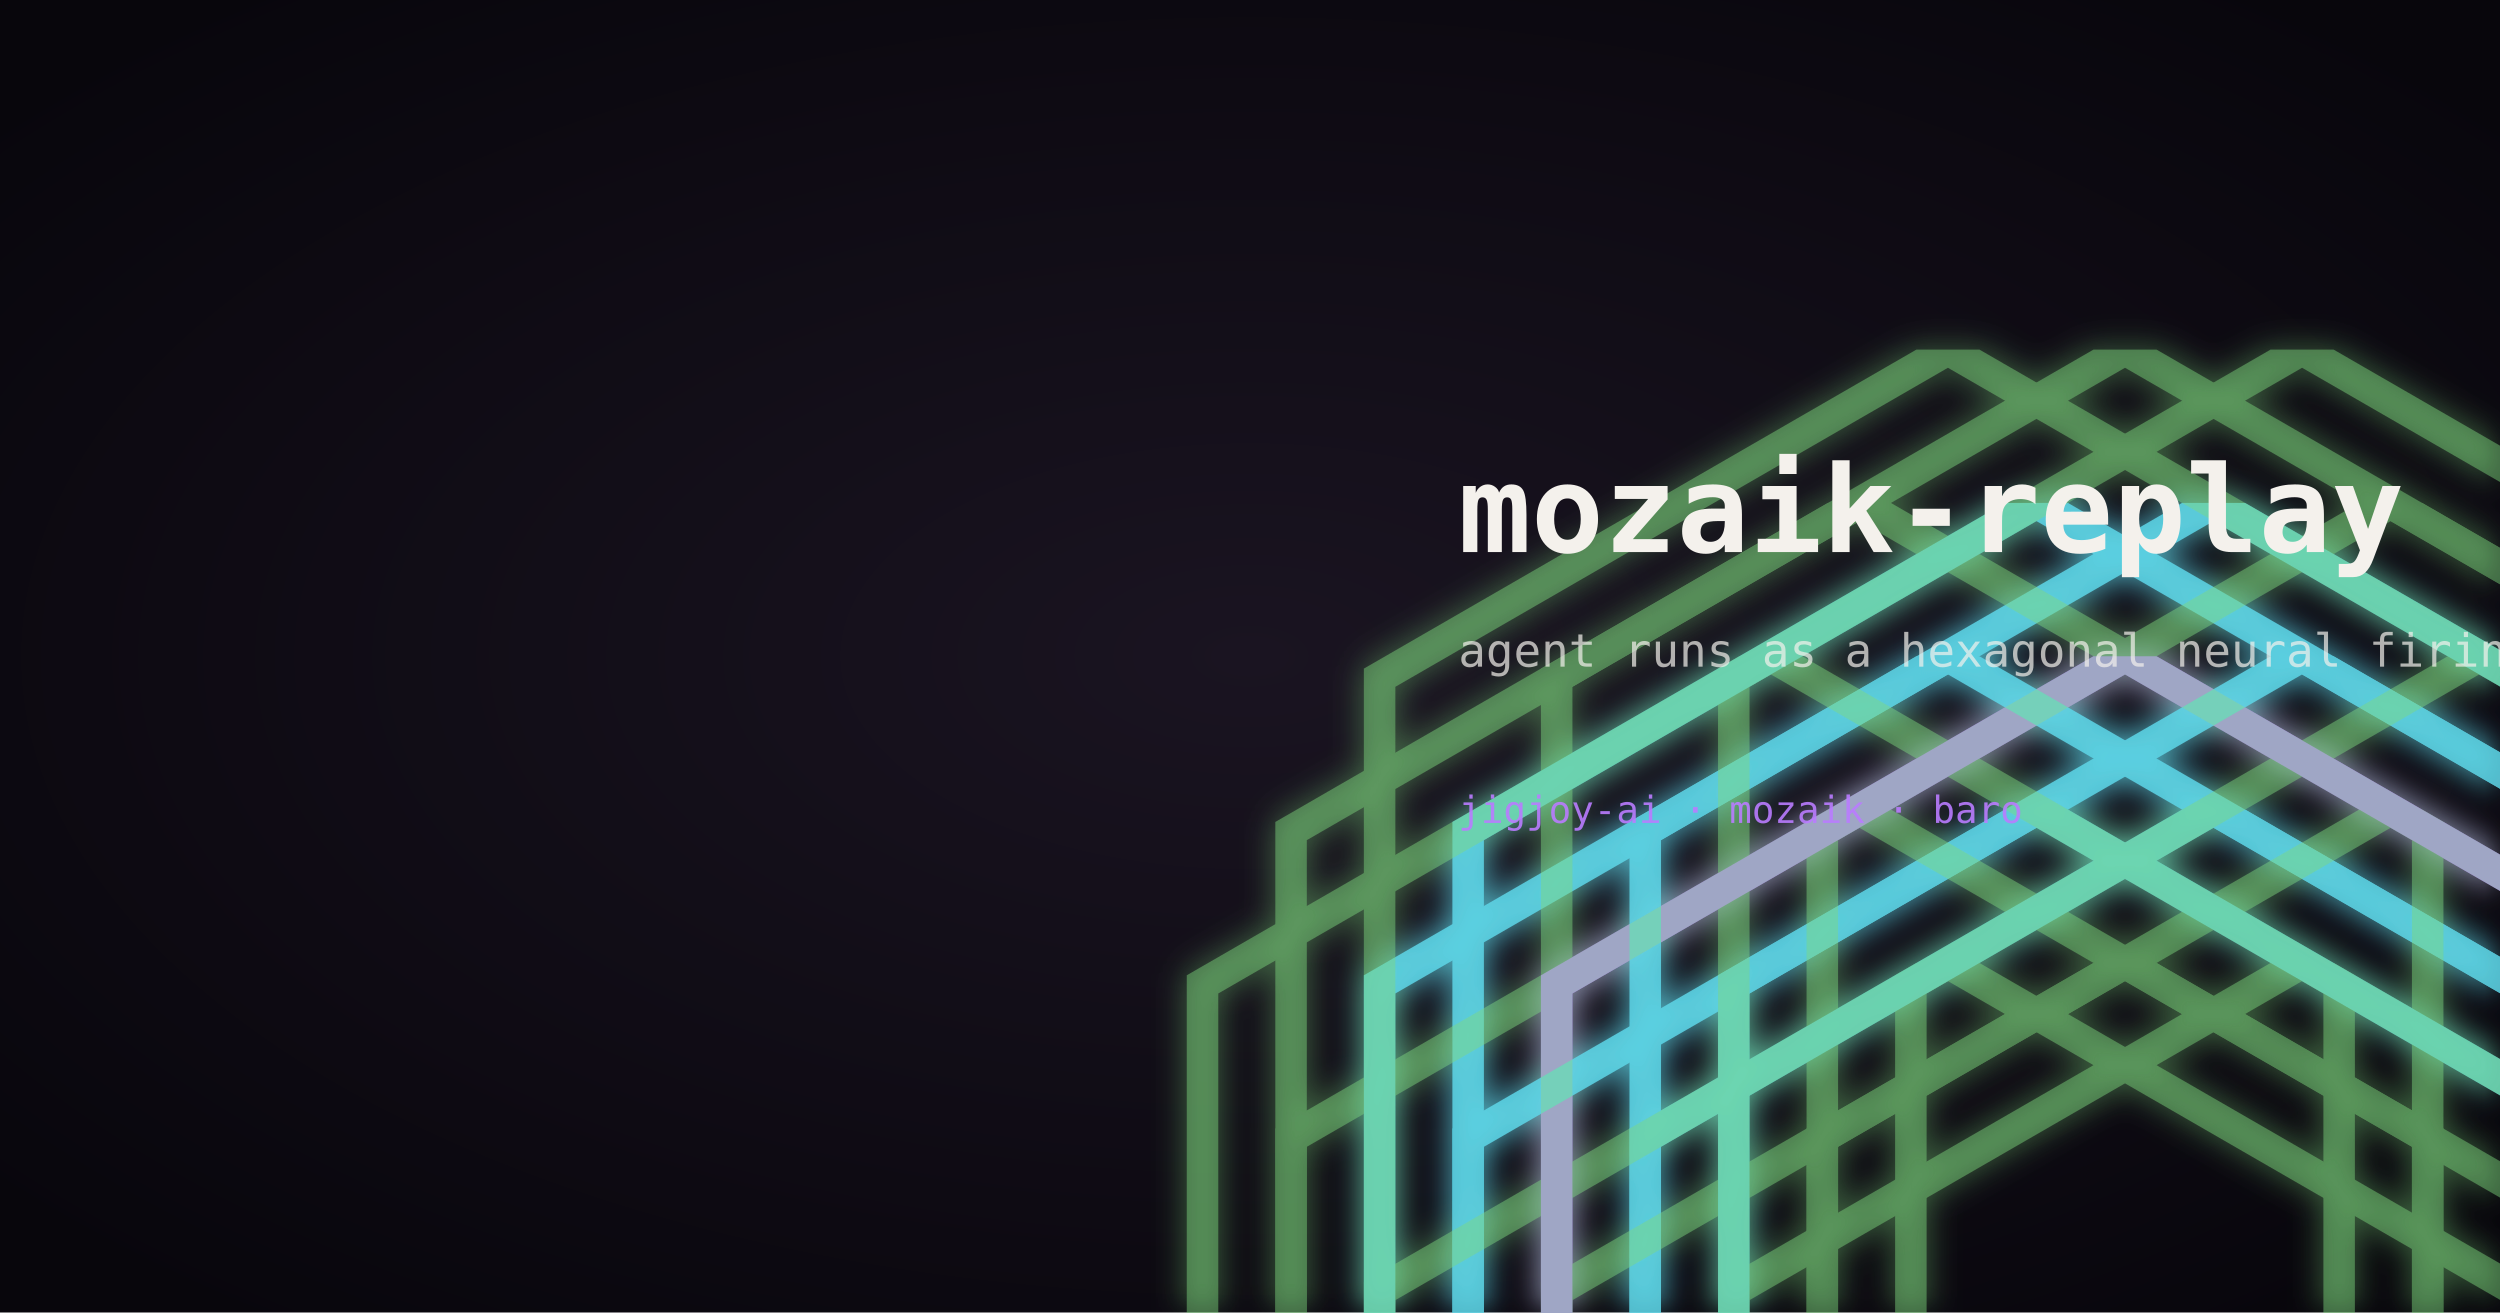
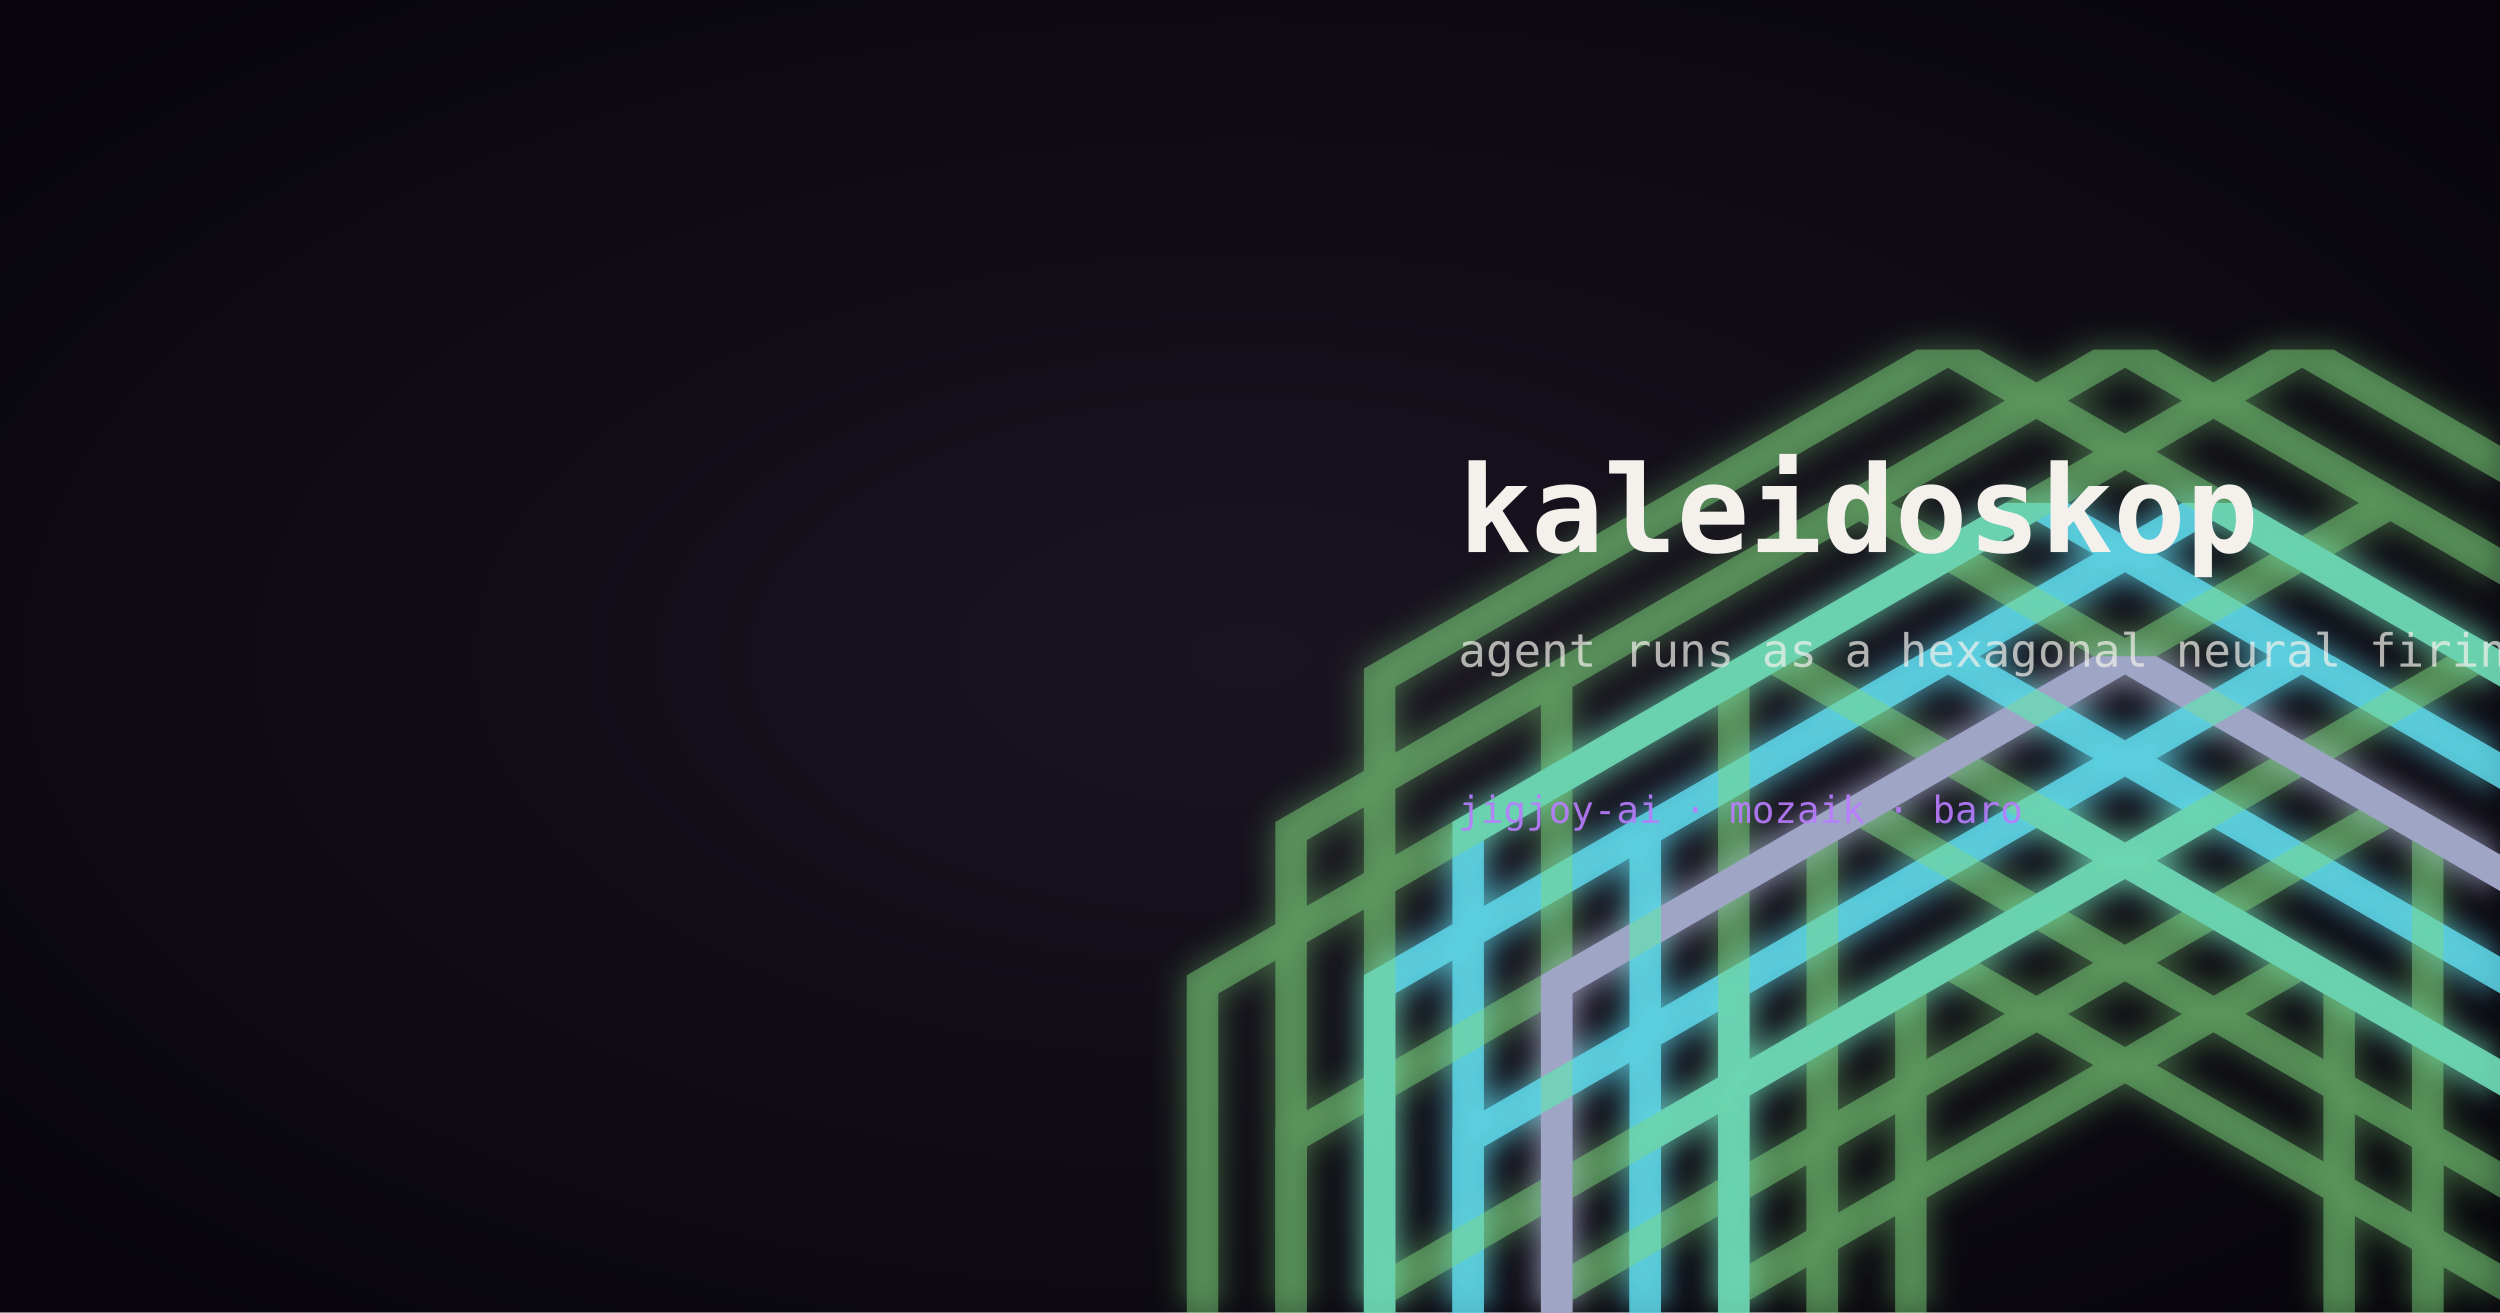
<svg xmlns="http://www.w3.org/2000/svg" width="1200" height="630" viewBox="0 0 1200 630">
  <defs>
    <radialGradient id="bg" cx="50%" cy="50%" r="65%">
      <stop offset="0%" stop-color="#1a1421" />
      <stop offset="100%" stop-color="#08060c" />
    </radialGradient>
    <filter id="glow" x="-50%" y="-50%" width="200%" height="200%">
      <feGaussianBlur stdDeviation="8" result="blur" />
      <feMerge>
        <feMergeNode in="blur" />
        <feMergeNode in="SourceGraphic" />
      </feMerge>
    </filter>
    <symbol id="hex" viewBox="-50 -50 100 100">
      <polygon points="0,-50 43.3,-25 43.3,25 0,50 -43.3,25 -43.3,-25" fill="none" stroke="currentColor" stroke-width="2.4" />
    </symbol>
  </defs>
  <rect width="1200" height="630" fill="url(#bg)" />
  <g transform="translate(420, 315)" filter="url(#glow)">
    <g color="#b97bff">
      <use href="#hex" />
    </g>
    <g color="#5dd6e8" opacity="0.85">
      <use href="#hex" transform="translate(85,0)" />
      <use href="#hex" transform="translate(42.5,73.6)" />
      <use href="#hex" transform="translate(-42.5,73.6)" />
      <use href="#hex" transform="translate(-85,0)" />
      <use href="#hex" transform="translate(-42.5,-73.6)" />
      <use href="#hex" transform="translate(42.5,-73.6)" />
    </g>
    <g color="#7fd97f" opacity="0.45">
      <use href="#hex" transform="translate(170,0)" />
      <use href="#hex" transform="translate(127.5,73.6)" />
      <use href="#hex" transform="translate(85,147.2)" />
      <use href="#hex" transform="translate(0,147.2)" />
      <use href="#hex" transform="translate(-85,147.2)" />
      <use href="#hex" transform="translate(-127.5,73.6)" />
      <use href="#hex" transform="translate(-170,0)" />
      <use href="#hex" transform="translate(-127.5,-73.6)" />
      <use href="#hex" transform="translate(-85,-147.2)" />
      <use href="#hex" transform="translate(0,-147.2)" />
      <use href="#hex" transform="translate(85,-147.2)" />
      <use href="#hex" transform="translate(127.5,-73.6)" />
    </g>
  </g>
  <g font-family="ui-monospace, SFMono-Regular, Menlo, monospace" fill="#f4f1ec">
-     <text x="700" y="265" font-size="58" font-weight="700">mozaik-replay</text>
+     <text x="700" y="265" font-size="58" font-weight="700">kaleidoskop</text>
    <text x="700" y="320" font-size="22" opacity="0.7">agent runs as a hexagonal neural firing</text>
    <text x="700" y="395" font-size="18" fill="#b97bff" opacity="0.9">jigjoy-ai · mozaik · baro</text>
  </g>
</svg>
